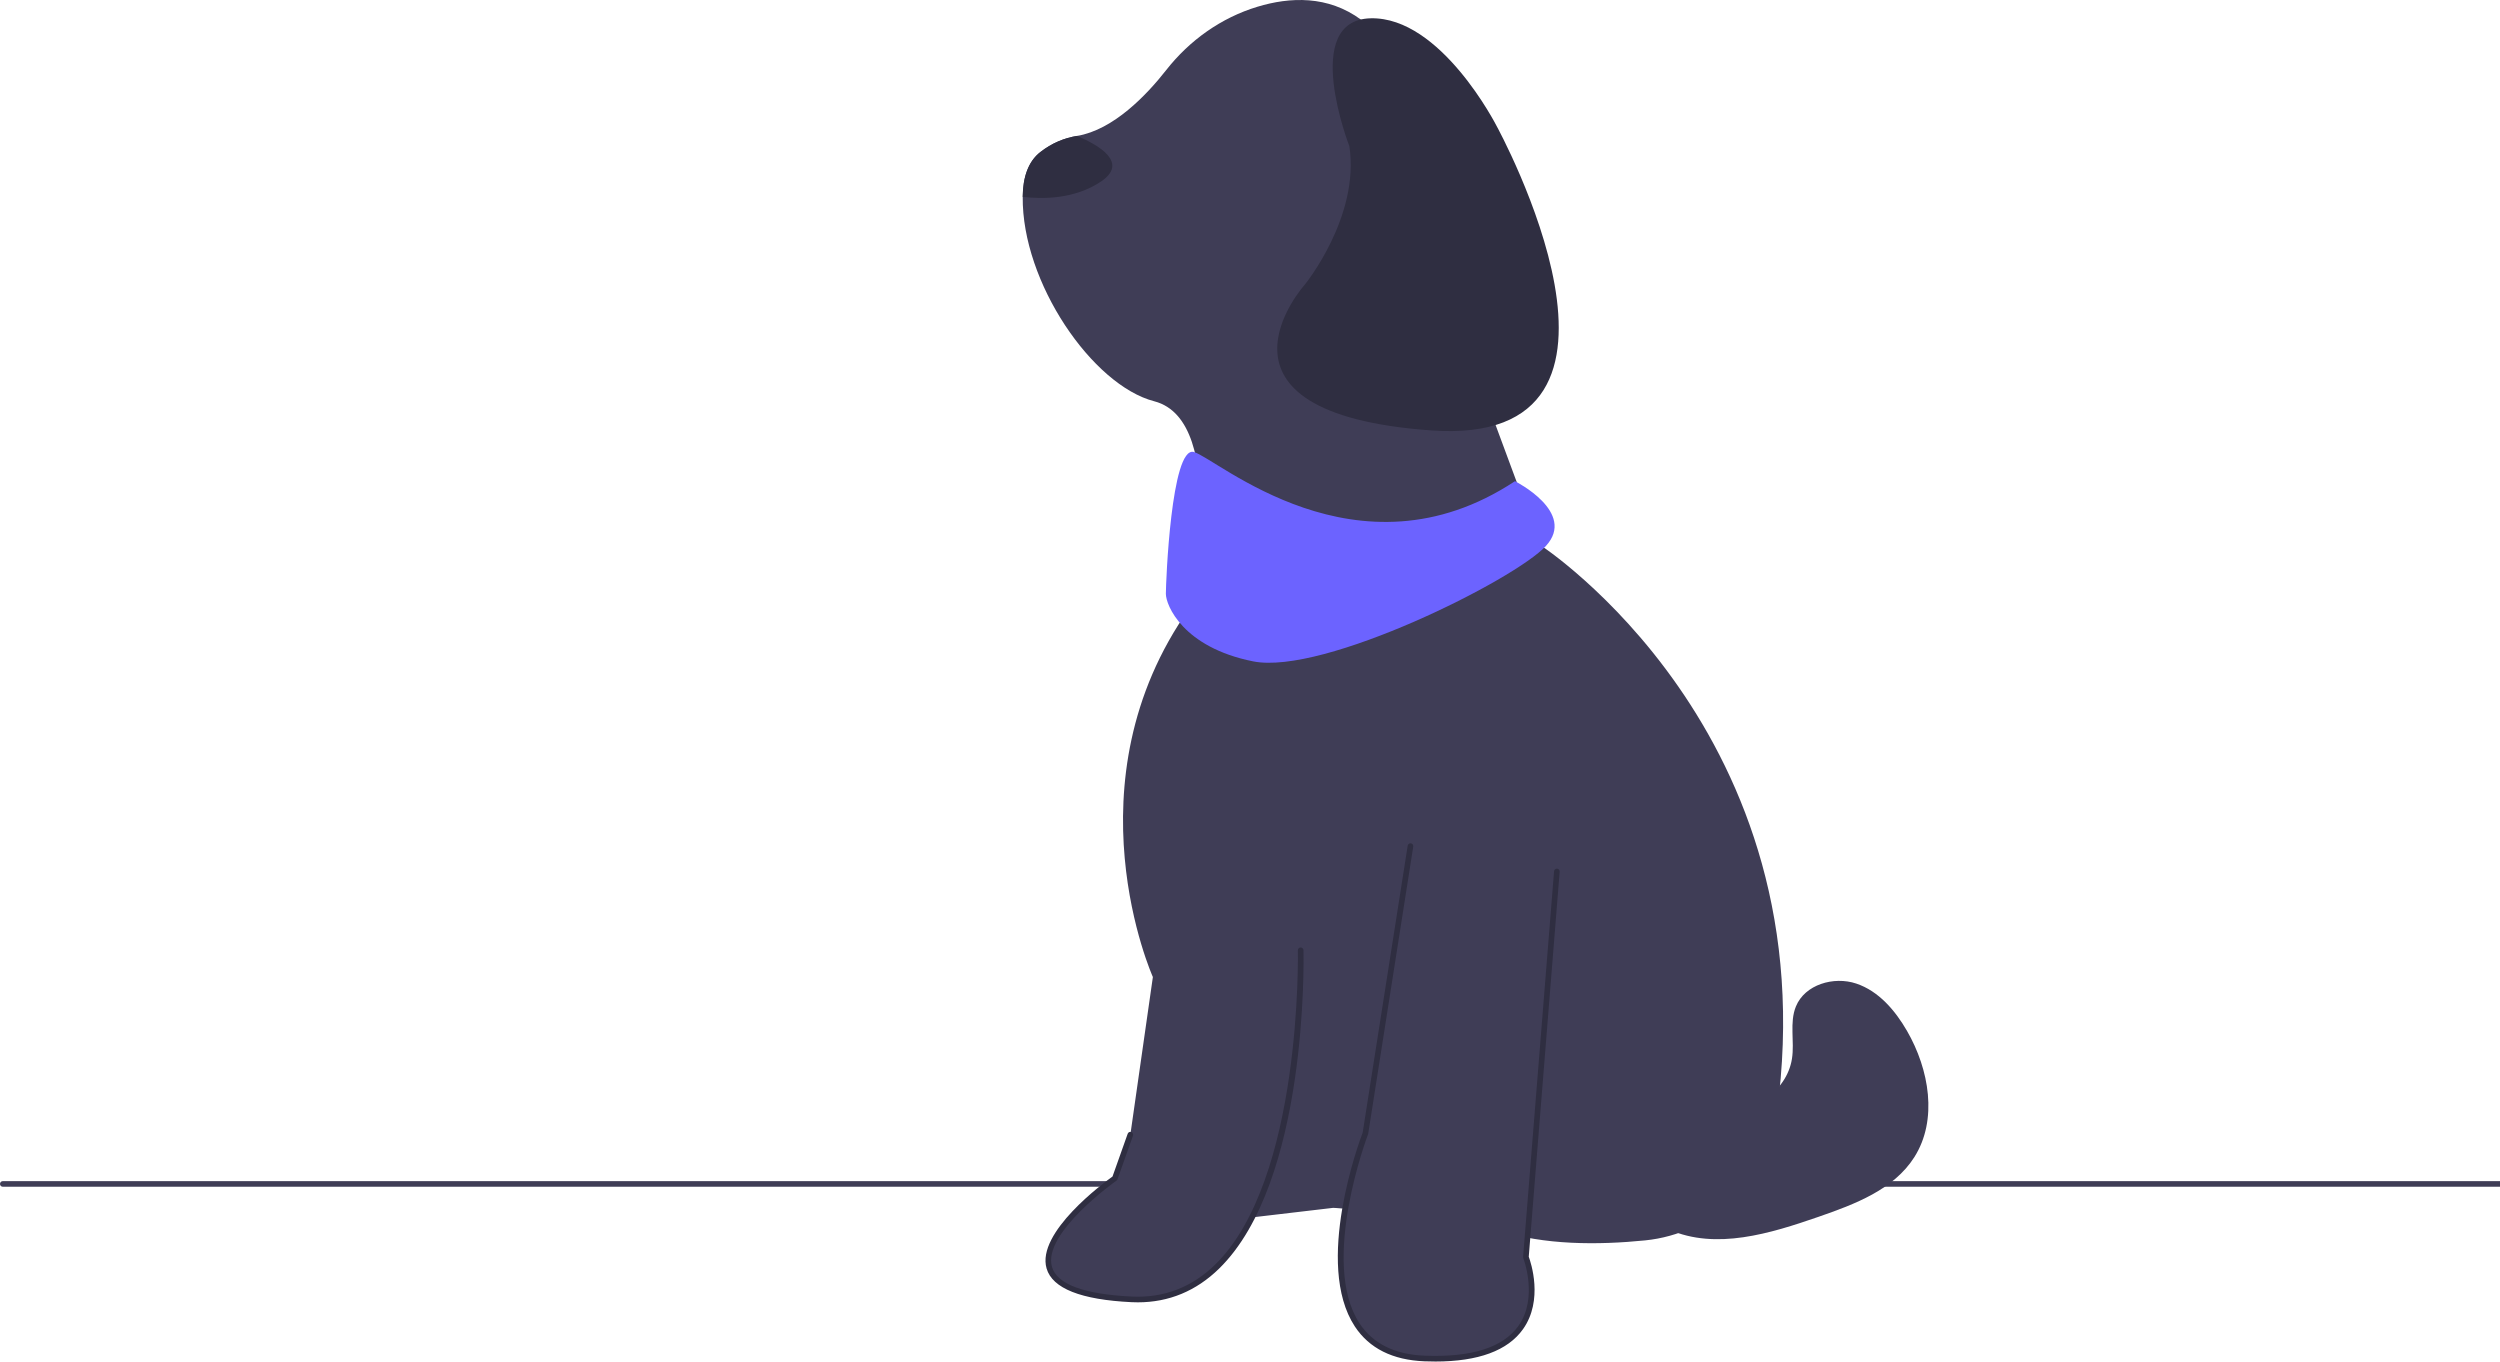
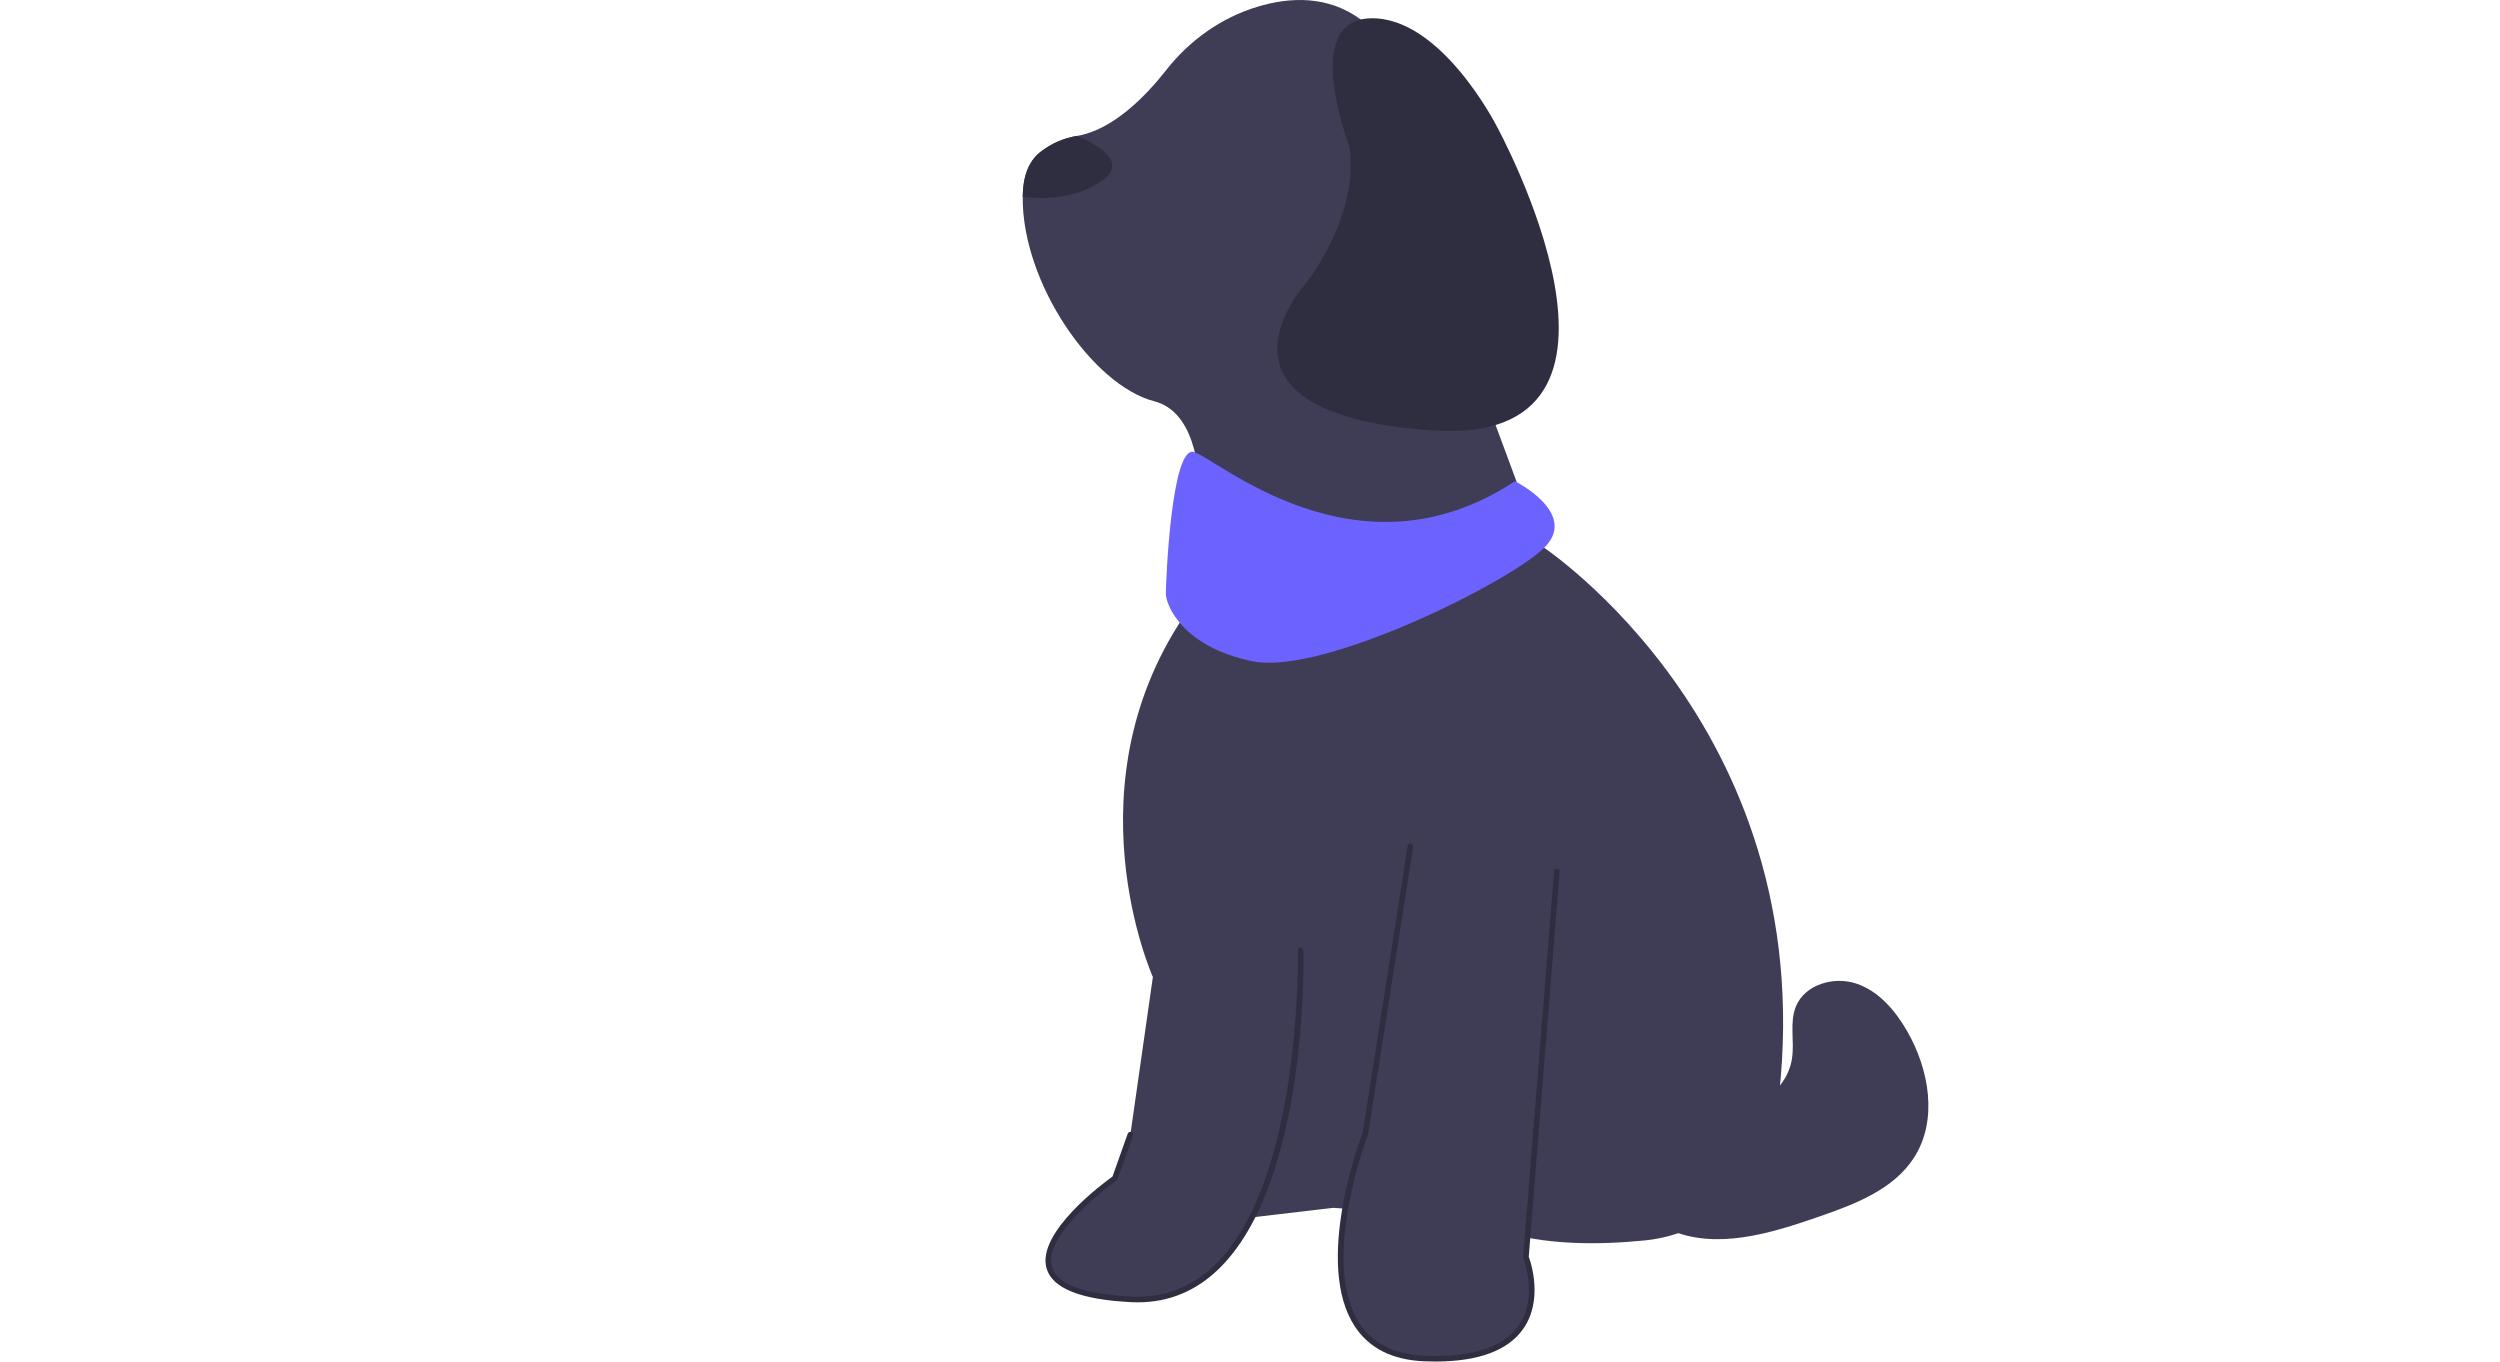
<svg xmlns="http://www.w3.org/2000/svg" width="888" height="483.611" viewBox="0 0 888 483.611">
-   <path d="m1,421.535h887v-2H1c-.552,0-1,.448-1,1h0c0,.552.448,1,1,1Z" fill="#3f3d56" />
  <path d="m406,438.535c5,24,33.5-5.5,33.5-5.5l34-4s21.5.5,35.5,11.5,23.5-3.5,23.5-3.5c15.773,5.258,35.097,5.236,51.833,3.553,24.116-2.426,43.446-21.04,46.76-45.05,18.697-135.441-84.093-202.002-84.093-202.002l-30-81s9.5-23.5,12.5-44.5-19-41-46-61c-11.812-8.75-25.348-8.121-36.837-4.645-12.889,3.899-24.132,11.918-32.44,22.516-6.883,8.78-18.687,21.215-31.663,23.369-4.49.74-8.92,2.52-13.06,5.76-4.28,3.35-6.17,8.94-6.23,15.89-.32,30.36,24.75,66.91,46.73,72.61,27,7,12.5,73.5,12.5,73.5-44,62-13,131-13,131l-8,56s-.5,11.5,4.5,35.5l0-0Z" fill="#3f3d56" />
  <path d="m553,309.535l-11,137s15,38-36,36-21-80-21-80l16-102" fill="#3f3d56" />
  <path d="m509.795,483.611c-1.247,0-2.523-.025-3.834-.077-11.29-.442-19.604-4.601-24.711-12.358-14.603-22.182,1.639-65.906,2.778-68.899l15.983-101.896c.086-.546.594-.913,1.144-.833.545.086.918.598.833,1.144l-16,102c-.012.069-.029.138-.055.204-.175.452-17.252,45.556-3.012,67.184,4.732,7.187,12.51,11.042,23.117,11.458,16.652.649,27.853-2.903,33.298-10.568,7.124-10.028,1.787-23.927,1.732-24.066-.056-.142-.078-.295-.066-.446l11-137c.044-.55.517-.951,1.077-.917.551.045.961.526.917,1.077l-10.982,136.775c.727,1.961,5.282,15.404-2.039,25.724-5.417,7.636-15.898,11.497-31.181,11.497Z" fill="#2f2e41" />
  <path d="m462,337.535s3,127-60,124-6-43-6-43l5.5-15.5" fill="#3f3d56" />
  <path d="m404.162,462.587c-.731,0-1.467-.018-2.21-.053-17.988-.856-28.152-4.887-30.208-11.979-3.704-12.779,20.439-30.521,23.419-32.653l5.395-15.201c.185-.521.756-.793,1.276-.608s.793.756.608,1.276l-5.5,15.5c-.069.196-.198.365-.368.484-.264.186-26.377,18.685-22.909,30.646,1.792,6.181,11.341,9.726,28.382,10.537,11.349.546,21.297-3.271,29.551-11.329,30.952-30.216,29.421-110.838,29.401-111.648-.013-.552.424-1.01.977-1.023.522.001,1.01.425,1.023.977.079,3.346,1.572,82.298-30.003,113.125-8.128,7.936-17.82,11.95-28.835,11.95Z" fill="#2f2e41" />
  <path d="m363.27,69.925c7.18.86,18.42.82,27.73-5.39,9.97-6.65-.38-12.85-8.44-16.26-4.49.74-8.92,2.52-13.06,5.76-4.28,3.35-6.17,8.94-6.23,15.89Z" fill="#2f2e41" />
  <path d="m479.298,51.944s-17.45-44.816,7.542-45.444,44.733,38.21,44.733,38.21c0,0,62.728,114.342-23.214,108.176-85.942-6.166-44.874-51.811-44.874-51.811,0,0,19.602-24.099,15.813-49.132h-0v-0h0s0-0,0-0Z" fill="#2f2e41" />
  <path d="m575.039,386.851c11.068,4.924,22.632,9.948,34.736,9.467s24.842-8.276,26.728-20.241c.974-6.177-.957-12.804,1.408-18.593,3.182-7.789,13.447-10.792,21.426-8.123s13.841,9.552,18.044,16.841c7.863,13.637,11.014,31.535,2.583,44.828-7.309,11.524-21.171,16.731-34.065,21.197-17.175,5.949-36.351,11.854-52.994,4.546-16.738-7.35-25.856-28.584-19.658-45.782" fill="#3f3d56" />
  <path d="m538.114,170.921s22,11,11,23-79,46-104,41-31-20-31-24,1.886-52.387,9.886-50.387,58.114,47.387,114.114,10.387Z" fill="#6c63ff" />
</svg>
